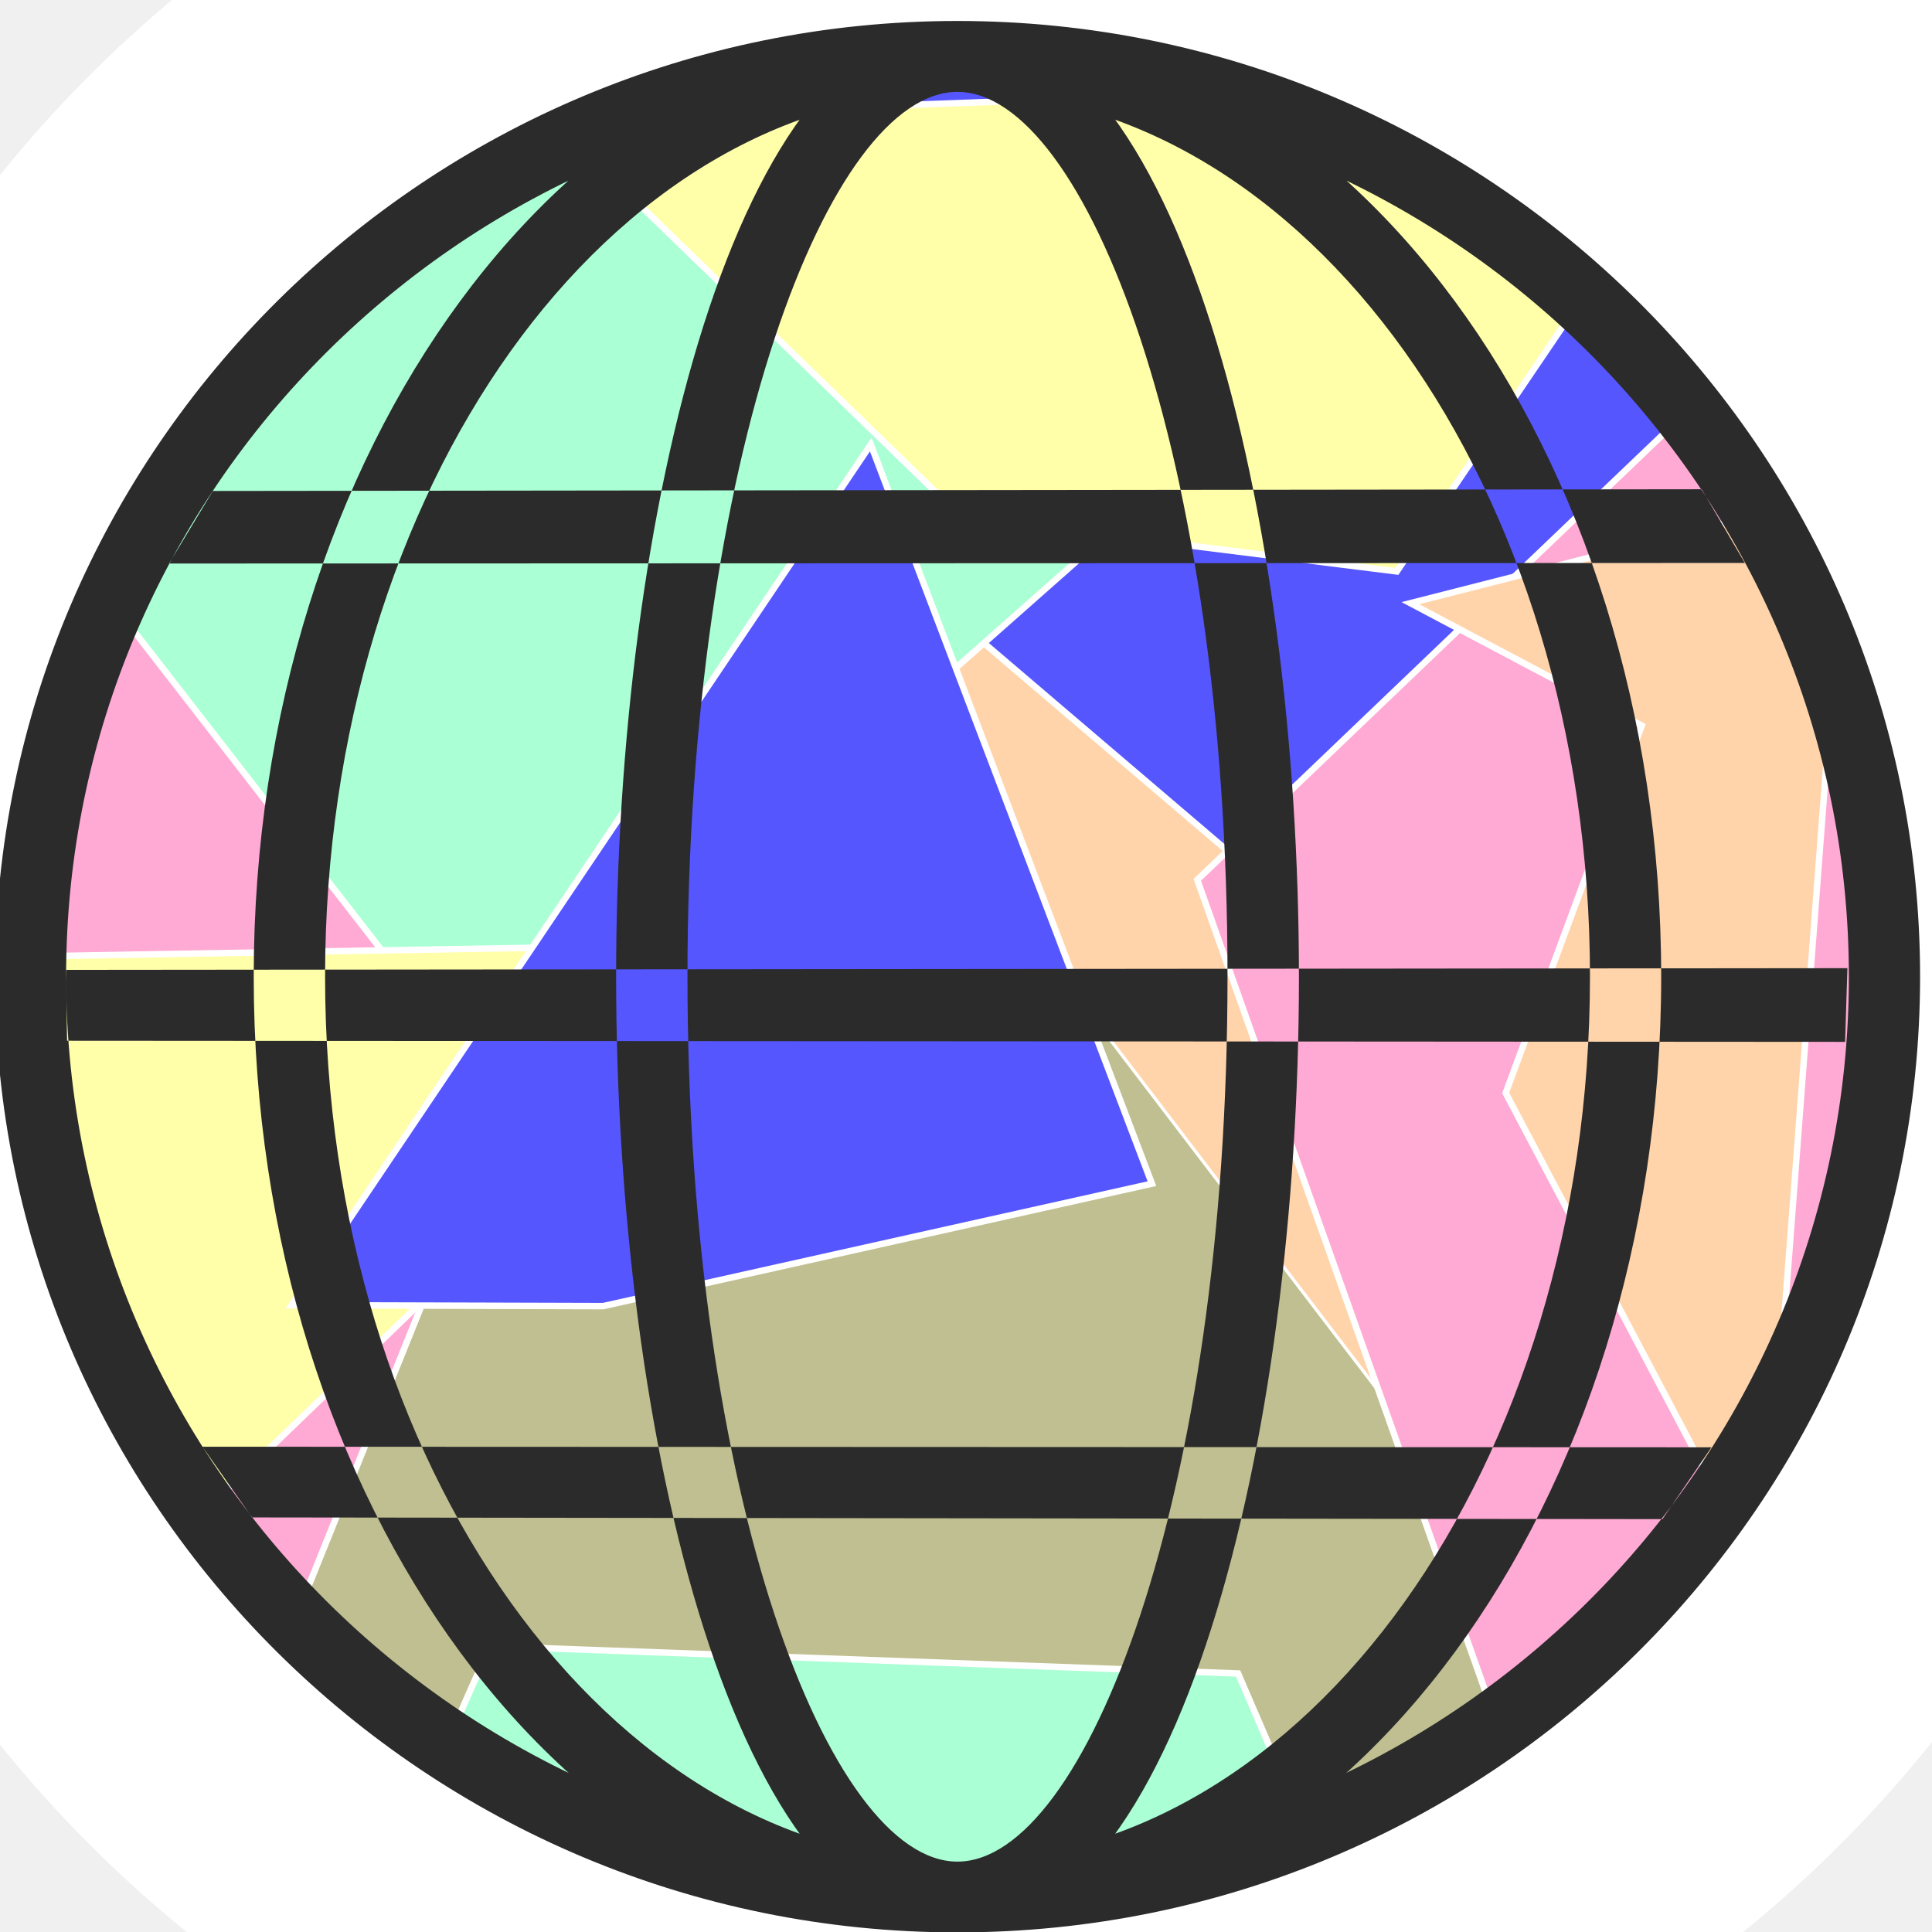
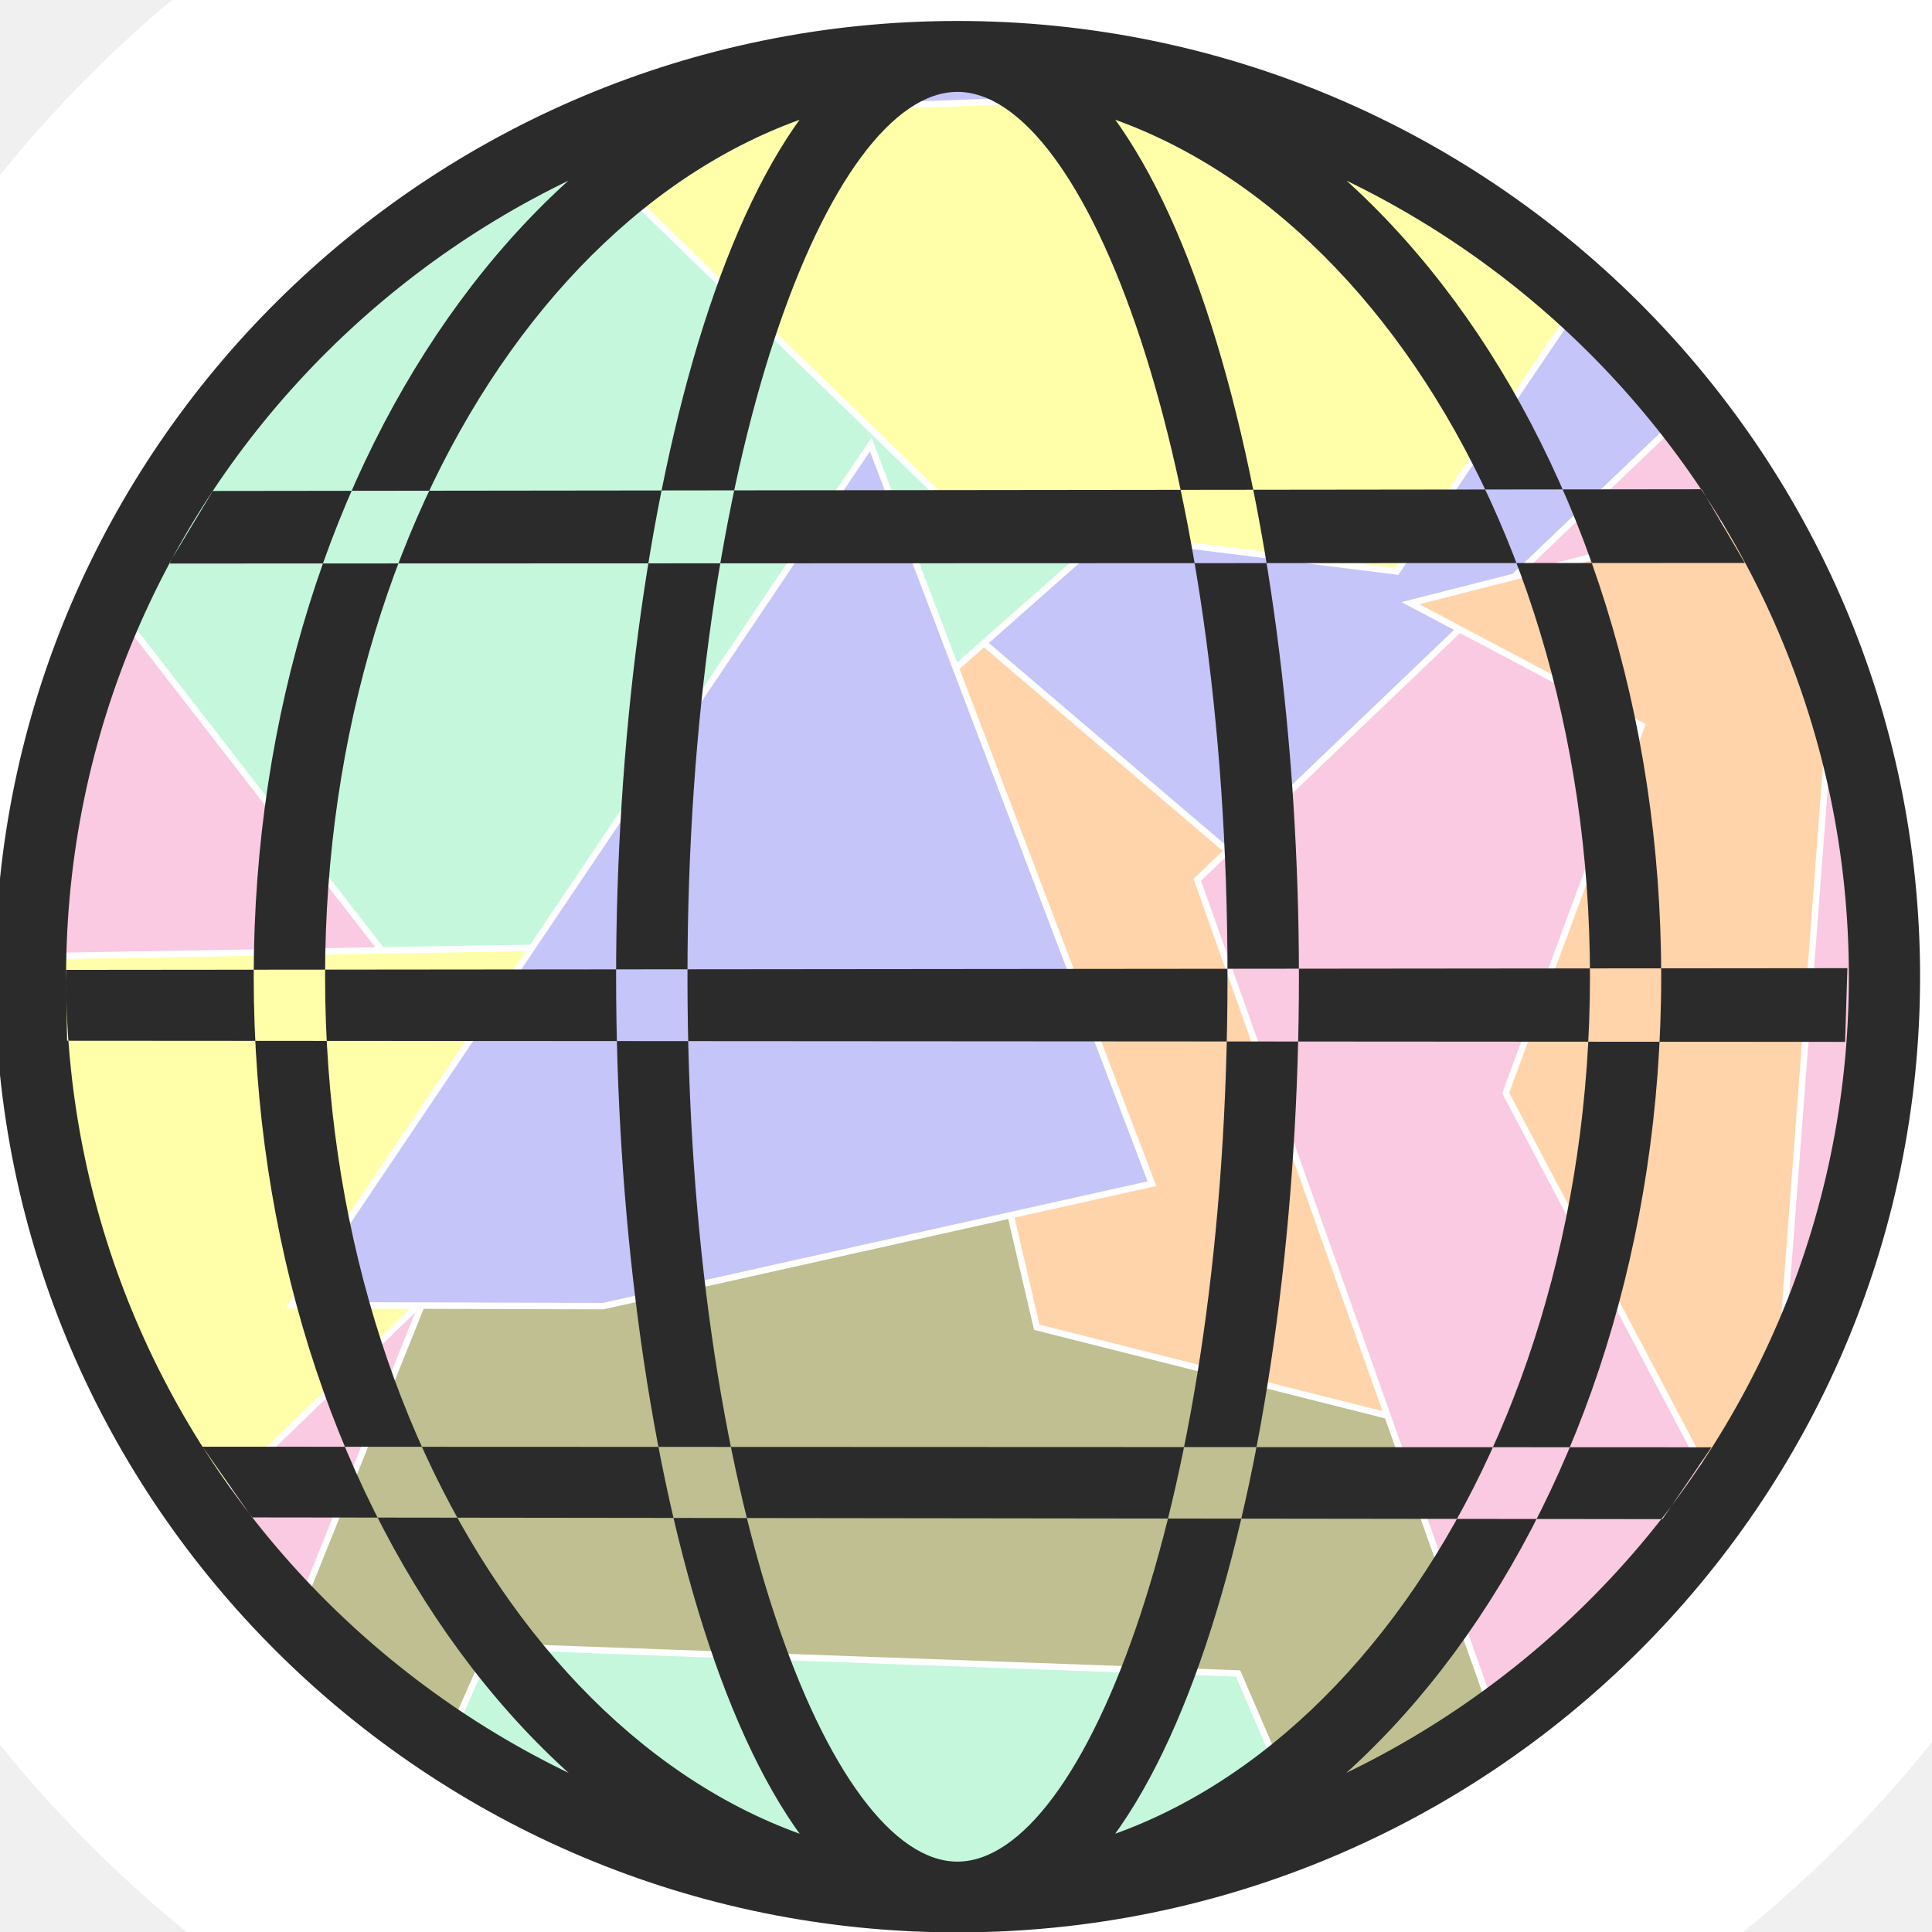
<svg xmlns="http://www.w3.org/2000/svg" width="600" height="600">
  <g>
-     <ellipse stroke="#000" ry="299.5" rx="299.333" id="svg_1" cy="299.5" cx="300" fill="#fff" />
-     <path transform="rotate(-40 353.915 360.512)" stroke="#ffffff" id="svg_49" d="m456.256,173.717l-204.682,38.109l108.439,41.935l-63.788,125.805l121.197,167.741l38.833,-373.59z" opacity="NaN" stroke-width="2" fill="#ffd4aa" />
-     <path transform="rotate(50 395.618 37.29)" stroke="#ffffff" stroke-width="2" id="svg_48" d="m134.775,233.502l351.215,-392.844l170.471,337.379l-332.693,55.885l-188.993,-0.42z" opacity="NaN" fill="#5656ff" />
-     <path stroke="#ffffff" id="svg_47" d="m66.568,446.048c0,0 230.983,-182.803 232.02,-184.08c0.371,1.277 232.762,305.307 232.391,304.03c0.371,1.277 -292.582,28.216 -292.954,26.939c0.371,1.277 -147.514,-48.753 -147.885,-50.03c0.371,1.277 -23.572,-96.859 -23.572,-96.859z" opacity="NaN" fill="#bfbf91" />
-     <path id="svg_46" d="m480.646,579.8l-108.82,-306.564l192.955,-184.504l35.211,173.237l-4.225,195.772l-115.12,122.06z" opacity="NaN" stroke-width="2" stroke="#ffffff" fill="#ffaad4" />
-     <path id="svg_45" d="m69.384,106.567l84.135,242.724l-84.506,209.856l-66.196,-139.435l-1.408,-250.701l67.976,-62.445z" opacity="NaN" stroke-width="2" stroke="#ffffff" fill="#ffaad4" />
-     <path id="svg_30" d="m280.088,643.923l0.569,0l0.176,-0.541l0.176,0.541l0.569,0l-0.46,0.334l0.176,0.541l-0.46,-0.334l-0.46,0.334l0.176,-0.541l-0.46,-0.334z" stroke-width="5" stroke="#000" fill="none" />
-     <path fill="#fff" stroke="#000" d="m-97.573,98.167c-0.084,-0.015 -0.113,-0.121 -0.063,-0.185c0.067,-0.098 0.209,-0.165 0.32,-0.103c0.002,-0.347 0.001,-0.693 0.001,-1.04c0.278,-0.056 0.557,-0.109 0.835,-0.165c-0.001,0.389 -0.001,0.777 -0.002,1.166c-0.044,0.118 -0.184,0.199 -0.307,0.163c-0.073,-0.022 -0.09,-0.116 -0.05,-0.174c0.056,-0.086 0.159,-0.145 0.263,-0.129c0.03,-0.003 0.073,0.045 0.061,-0.009c0,-0.234 0,-0.467 0,-0.701c-0.255,0.051 -0.511,0.1 -0.766,0.151c-0.001,0.282 0.003,0.564 -0.003,0.845c-0.018,0.095 -0.111,0.16 -0.2,0.179c-0.03,0.004 -0.06,0.007 -0.09,0.002l0,0zm0.666,-1.176c0.131,-0.026 0.262,-0.051 0.393,-0.077c0.017,-0.066 -0.058,-0.023 -0.095,-0.022c-0.224,0.044 -0.448,0.088 -0.672,0.132c-0.017,0.066 0.058,0.023 0.095,0.022c0.093,-0.018 0.186,-0.037 0.278,-0.055l0,0zm0,-0.116c0.131,-0.026 0.262,-0.051 0.393,-0.077c0.017,-0.066 -0.058,-0.023 -0.095,-0.022c-0.224,0.044 -0.448,0.088 -0.672,0.132c-0.017,0.066 0.058,0.023 0.095,0.022c0.093,-0.018 0.186,-0.037 0.278,-0.055l0,0z" id="svg_6" />
-     <path id="svg_2" opacity="NaN" stroke="null" fill="#000000" />
-     <path stroke="#ffffff" id="svg_39" d="m-43.29,86.567l193.992,250.048l254.926,-225.349l-243.659,-90.14" opacity="NaN" stroke-width="2" fill="#aaffd4" />
-     <path id="svg_40" d="m53.892,478.58l192.584,-185.627l-246.475,4.225l53.892,181.402z" opacity="NaN" stroke-width="2" stroke="#ffffff" fill="#ffffaa" />
-     <path id="svg_41" d="m573.603,152.763l-135.581,34.558l71.83,38.028l-42.253,114.083l80.281,152.111l25.723,-338.779z" opacity="NaN" stroke-width="2" stroke="#ffffff" fill="#ffd4aa" />
-     <path id="svg_42" d="m79.243,676.324l72.867,-165.064l232.391,8.451l47.887,111.266l-66.196,142.251l-286.949,-96.904z" opacity="NaN" stroke-width="2" stroke="#ffffff" fill="#aaffd4" />
-     <path id="svg_44" d="m170.791,36.615l127.796,123.946l135.209,16.901l59.154,-87.323l26.76,-66.196l-348.92,12.672z" opacity="NaN" stroke-width="2" stroke="#ffffff" fill="#ffffaa" />
-     <path stroke-width="2" stroke="#ffffff" id="svg_37" d="m90.511,405.342l179.908,-267.316l87.323,229.574l-170.42,38.028l-96.81,-0.286z" opacity="NaN" fill="#5656ff" />
-     <ellipse ry="34.507" rx="55.633" id="svg_52" cy="10.935" cx="591.208" stroke-width="99" stroke="#ffffff" fill="none" />
-     <ellipse stroke="#ffffff" stroke-width="99" ry="338.023" rx="335.911" id="svg_51" cy="298.114" cx="299.663" fill="none" />
+     <path fill="#bfbf91" opacity="NaN" d="m66.568,446.048c0,0 230.983,-182.803 232.02,-184.08c0.371,1.277 232.762,305.307 232.391,304.03c0.371,1.277 -292.582,28.216 -292.954,26.939c0.371,1.277 -147.514,-48.753 -147.885,-50.03c0.371,1.277 -23.572,-96.859 -23.572,-96.859l0,0z" id="svg_47" stroke="#ffffff" />
+     <path fill="#ffd4aa" stroke-width="2" opacity="NaN" d="m456.256,173.717l-204.682,38.109l108.439,41.935l-63.788,125.805l121.197,167.741l38.833,-373.59z" id="svg_49" stroke="#ffffff" transform="rotate(-40 353.915 360.512)" />
+     <path transform="rotate(50 395.618 37.29)" fill="#c5c5f9" opacity="NaN" d="m134.775,233.502l351.215,-392.844l170.471,337.379l-332.693,55.885l-188.993,-0.42z" id="svg_48" stroke-width="2" stroke="#ffffff" />
+     <path fill="#f9cae1" stroke="#ffffff" stroke-width="2" opacity="NaN" d="m480.646,579.8l-108.82,-306.564l192.955,-184.504l35.211,173.237l-4.225,195.772l-115.12,122.06l-0,-0z" id="svg_46" />
+     <path fill="#f9cae1" stroke="#ffffff" stroke-width="2" opacity="NaN" d="m69.384,106.567l84.135,242.724l-84.506,209.856l-66.196,-139.435l-1.408,-250.701l67.976,-62.445z" id="svg_45" />
+     <path fill="none" stroke="#000" stroke-width="5" d="m280.088,643.923l0.569,0l0.176,-0.541l0.176,0.541l0.569,0l-0.46,0.334l0.176,0.541l-0.46,-0.334l-0.46,0.334l0.176,-0.541l-0.46,-0.334z" id="svg_30" />
+     <path id="svg_6" d="m-97.573,98.167c-0.084,-0.015 -0.113,-0.121 -0.063,-0.185c0.067,-0.098 0.209,-0.165 0.32,-0.103c0.002,-0.347 0.001,-0.693 0.001,-1.04c0.278,-0.056 0.557,-0.109 0.835,-0.165c-0.001,0.389 -0.001,0.777 -0.002,1.166c-0.044,0.118 -0.184,0.199 -0.307,0.163c-0.073,-0.022 -0.09,-0.116 -0.05,-0.174c0.056,-0.086 0.159,-0.145 0.263,-0.129c0.03,-0.003 0.073,0.045 0.061,-0.009c0,-0.234 0,-0.467 0,-0.701c-0.255,0.051 -0.511,0.1 -0.766,0.151c-0.001,0.282 0.003,0.564 -0.003,0.845c-0.018,0.095 -0.111,0.16 -0.2,0.179c-0.03,0.004 -0.06,0.007 -0.09,0.002l0,0zm0.666,-1.176c0.131,-0.026 0.262,-0.051 0.393,-0.077c0.017,-0.066 -0.058,-0.023 -0.095,-0.022c-0.224,0.044 -0.448,0.088 -0.672,0.132c-0.017,0.066 0.058,0.023 0.095,0.022c0.093,-0.018 0.186,-0.037 0.278,-0.055l0,0zm0,-0.116c0.131,-0.026 0.262,-0.051 0.393,-0.077c0.017,-0.066 -0.058,-0.023 -0.095,-0.022c-0.224,0.044 -0.448,0.088 -0.672,0.132c-0.017,0.066 0.058,0.023 0.095,0.022c0.093,-0.018 0.186,-0.037 0.278,-0.055l0,0z" stroke="#000" fill="#fff" />
+     <path fill="#000000" stroke="null" opacity="NaN" id="svg_2" />
+     <path fill="#c5f7dd" stroke-width="2" opacity="NaN" d="m-43.29,86.567l193.992,250.048l254.926,-225.349l-243.659,-90.14" id="svg_39" stroke="#ffffff" />
+     <path fill="#ffffaa" stroke="#ffffff" stroke-width="2" opacity="NaN" d="m53.892,478.58l192.584,-185.627l-246.475,4.225l53.892,181.402z" id="svg_40" />
+     <path fill="#ffd4aa" stroke="#ffffff" stroke-width="2" opacity="NaN" d="m573.603,152.763l-135.581,34.558l71.83,38.028l-42.253,114.083l80.281,152.111l25.723,-338.779l0,-0z" id="svg_41" />
+     <path fill="#c5f7dd" stroke="#ffffff" stroke-width="2" opacity="NaN" d="m79.243,676.324l72.867,-165.064l232.391,8.451l47.887,111.266l-66.196,142.251l-286.949,-96.904l0,0z" id="svg_42" />
+     <path fill="#ffffaa" stroke="#ffffff" stroke-width="2" opacity="NaN" d="m170.791,36.615l127.796,123.946l135.209,16.901l59.154,-87.323l26.76,-66.196l-348.92,12.672z" id="svg_44" />
+     <path fill="#c5c5f9" opacity="NaN" d="m90.511,405.342l179.908,-267.316l87.323,229.574l-170.42,38.028l-96.81,-0.286z" id="svg_37" stroke="#ffffff" stroke-width="2" />
+     <ellipse fill="none" stroke="#ffffff" stroke-width="99" cx="591.208" cy="10.935" id="svg_52" rx="55.633" ry="34.507" />
+     <ellipse fill="none" cx="299.663" cy="298.114" id="svg_51" rx="335.911" ry="338.023" stroke-width="99" stroke="#ffffff" />
  </g>
  <g>
    <path id="svg_30" d="m280.088,643.923l0.569,0l0.176,-0.541l0.176,0.541l0.569,0l-0.46,0.334l0.176,0.541l-0.46,-0.334l-0.46,0.334l0.176,-0.541l-0.46,-0.334z" stroke-width="5" stroke="#000" fill="none" />
    <path stroke="null" id="svg_3" d="m62.881,449.291l468.617,0.178l-15.207,22.313l-438.024,-0.533l-15.386,-21.958l0,0zm3.22,-296.817l462.355,-0.533l13.418,22.89l-489.37,0.178l13.597,-22.535zm-45.629,148.731l553.255,-0.533l-0.715,22.89l-552.182,-0.355l-0.358,-22.002zm553.713,2.123c0,151.537 -124.193,274.814 -276.873,274.814c-152.613,0 -276.783,-123.299 -276.783,-274.814c0,-151.516 124.193,-274.793 276.783,-274.793c152.679,-0.022 276.873,123.277 276.873,274.793zm-276.851,-296.817c-164.796,0 -298.9,133.14 -298.9,296.795c0,163.677 134.104,296.817 298.9,296.817c164.885,0 298.967,-133.14 298.967,-296.817c0,-163.655 -134.082,-296.795 -298.967,-296.795zm83.88,296.817c0,161.93 -44.189,274.814 -83.88,274.814c-39.645,0 -83.834,-112.884 -83.834,-274.814c0,-161.975 44.167,-274.793 83.834,-274.793c39.668,-0.022 83.88,112.818 83.88,274.793zm-83.88,-296.817c-68.844,0 -105.995,152.93 -105.995,296.795c0,143.908 37.151,296.817 105.995,296.817c68.845,0 106.063,-152.931 106.063,-296.817c-0.022,-143.865 -37.218,-296.795 -106.063,-296.795zm196.446,296.817c0,151.537 -88.156,274.814 -196.446,274.814c-108.268,0 -196.378,-123.299 -196.378,-274.814c0,-151.516 88.111,-274.793 196.378,-274.793c108.29,-0.022 196.446,123.277 196.446,274.793zm-196.446,-296.817c-120.473,0 -218.54,133.14 -218.54,296.795c0,163.677 98.067,296.817 218.54,296.817c120.518,0 218.563,-133.14 218.563,-296.817c0,-163.655 -98.045,-296.795 -218.563,-296.795z" fill="#2b2b2b" />
  </g>
</svg>
